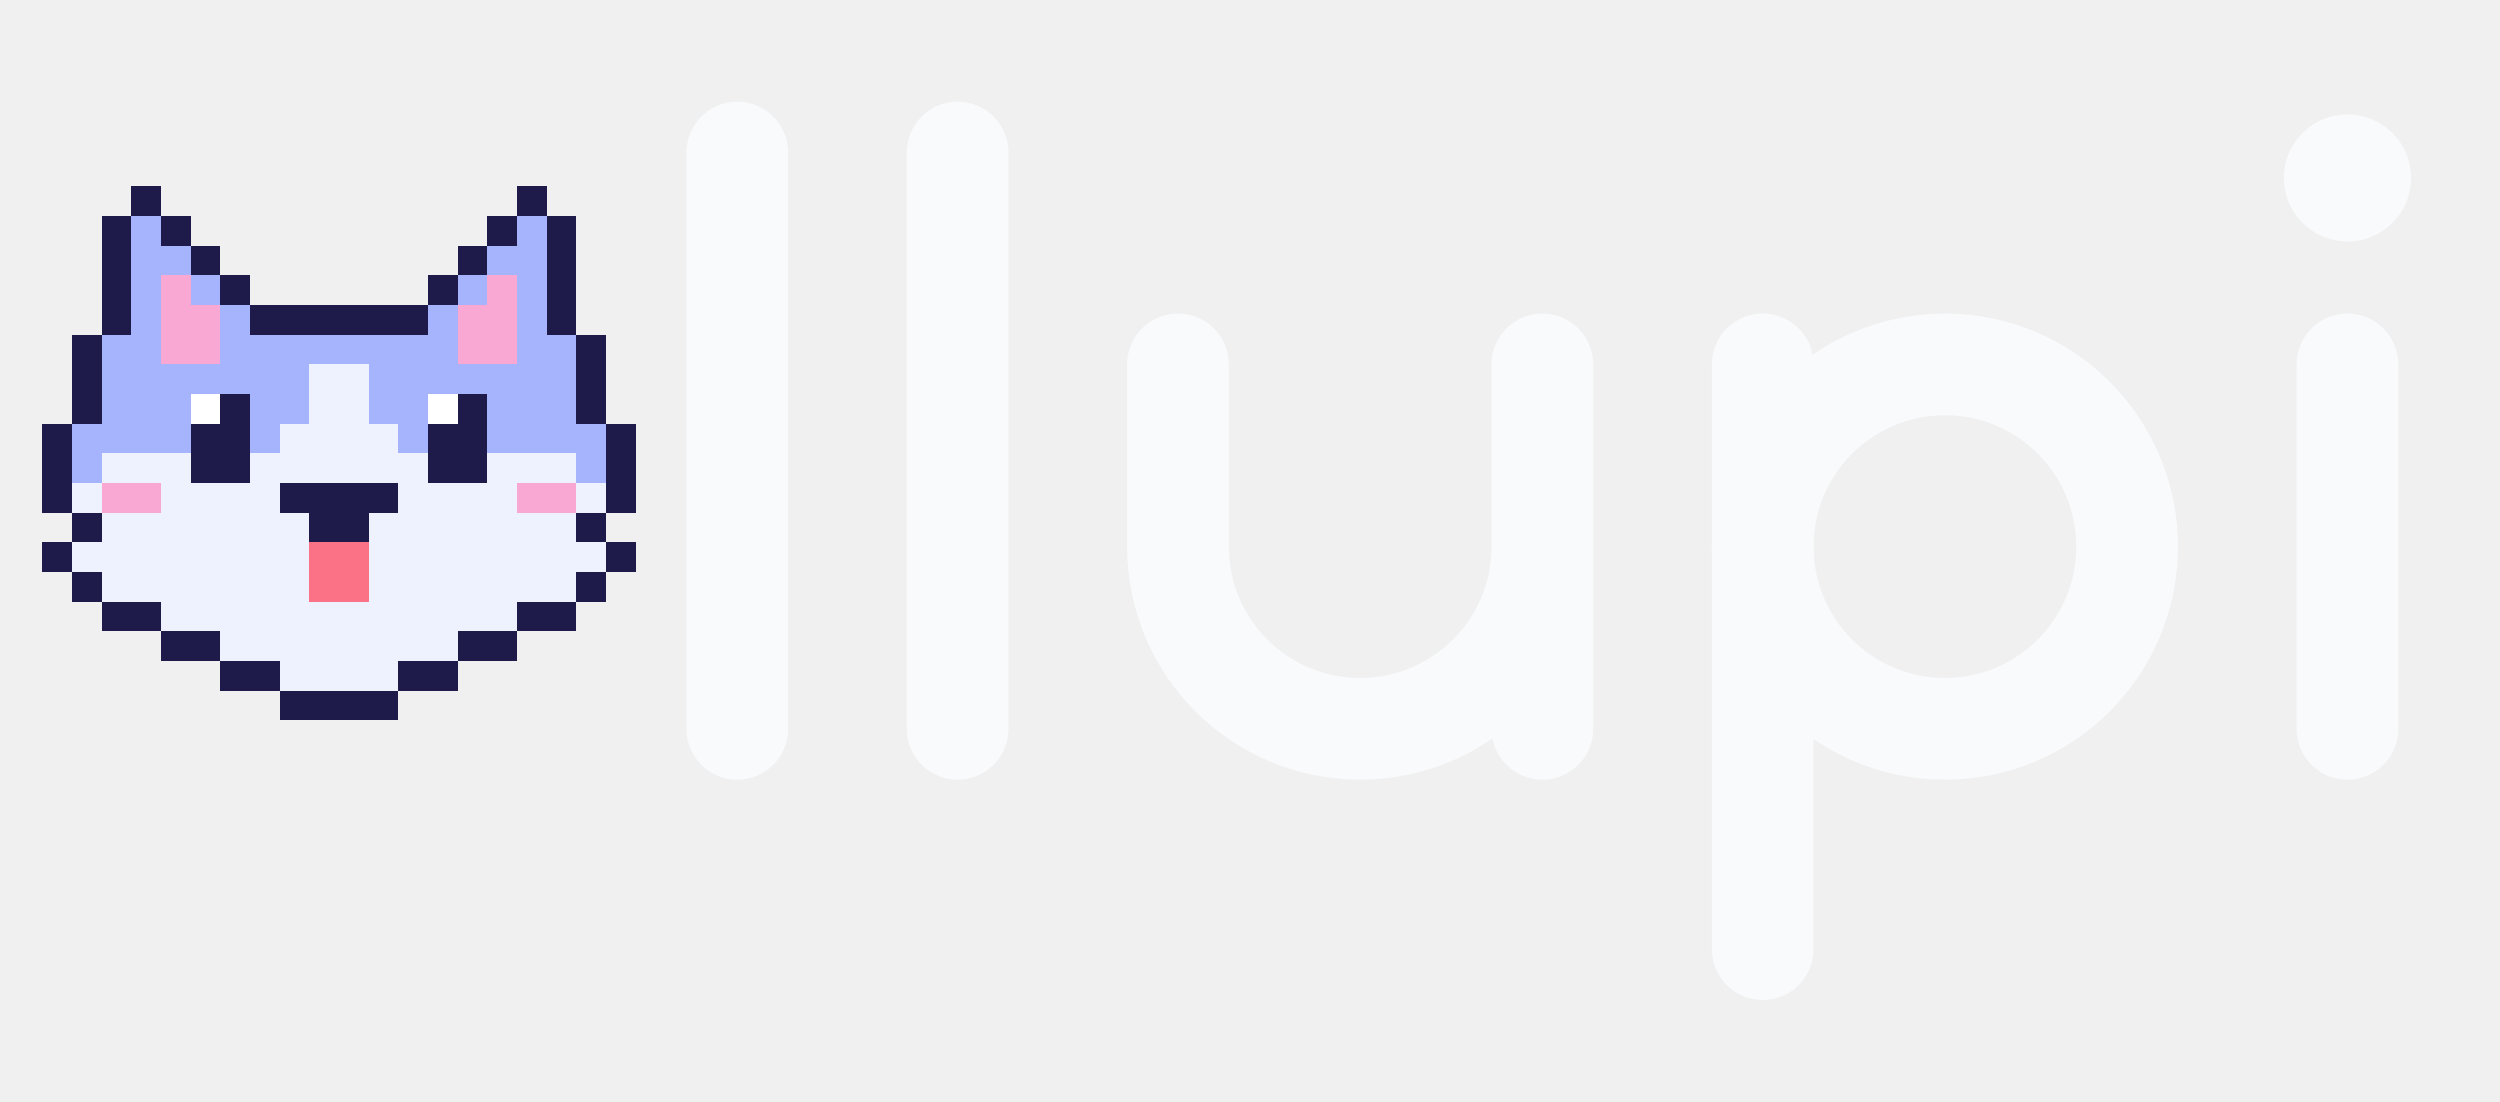
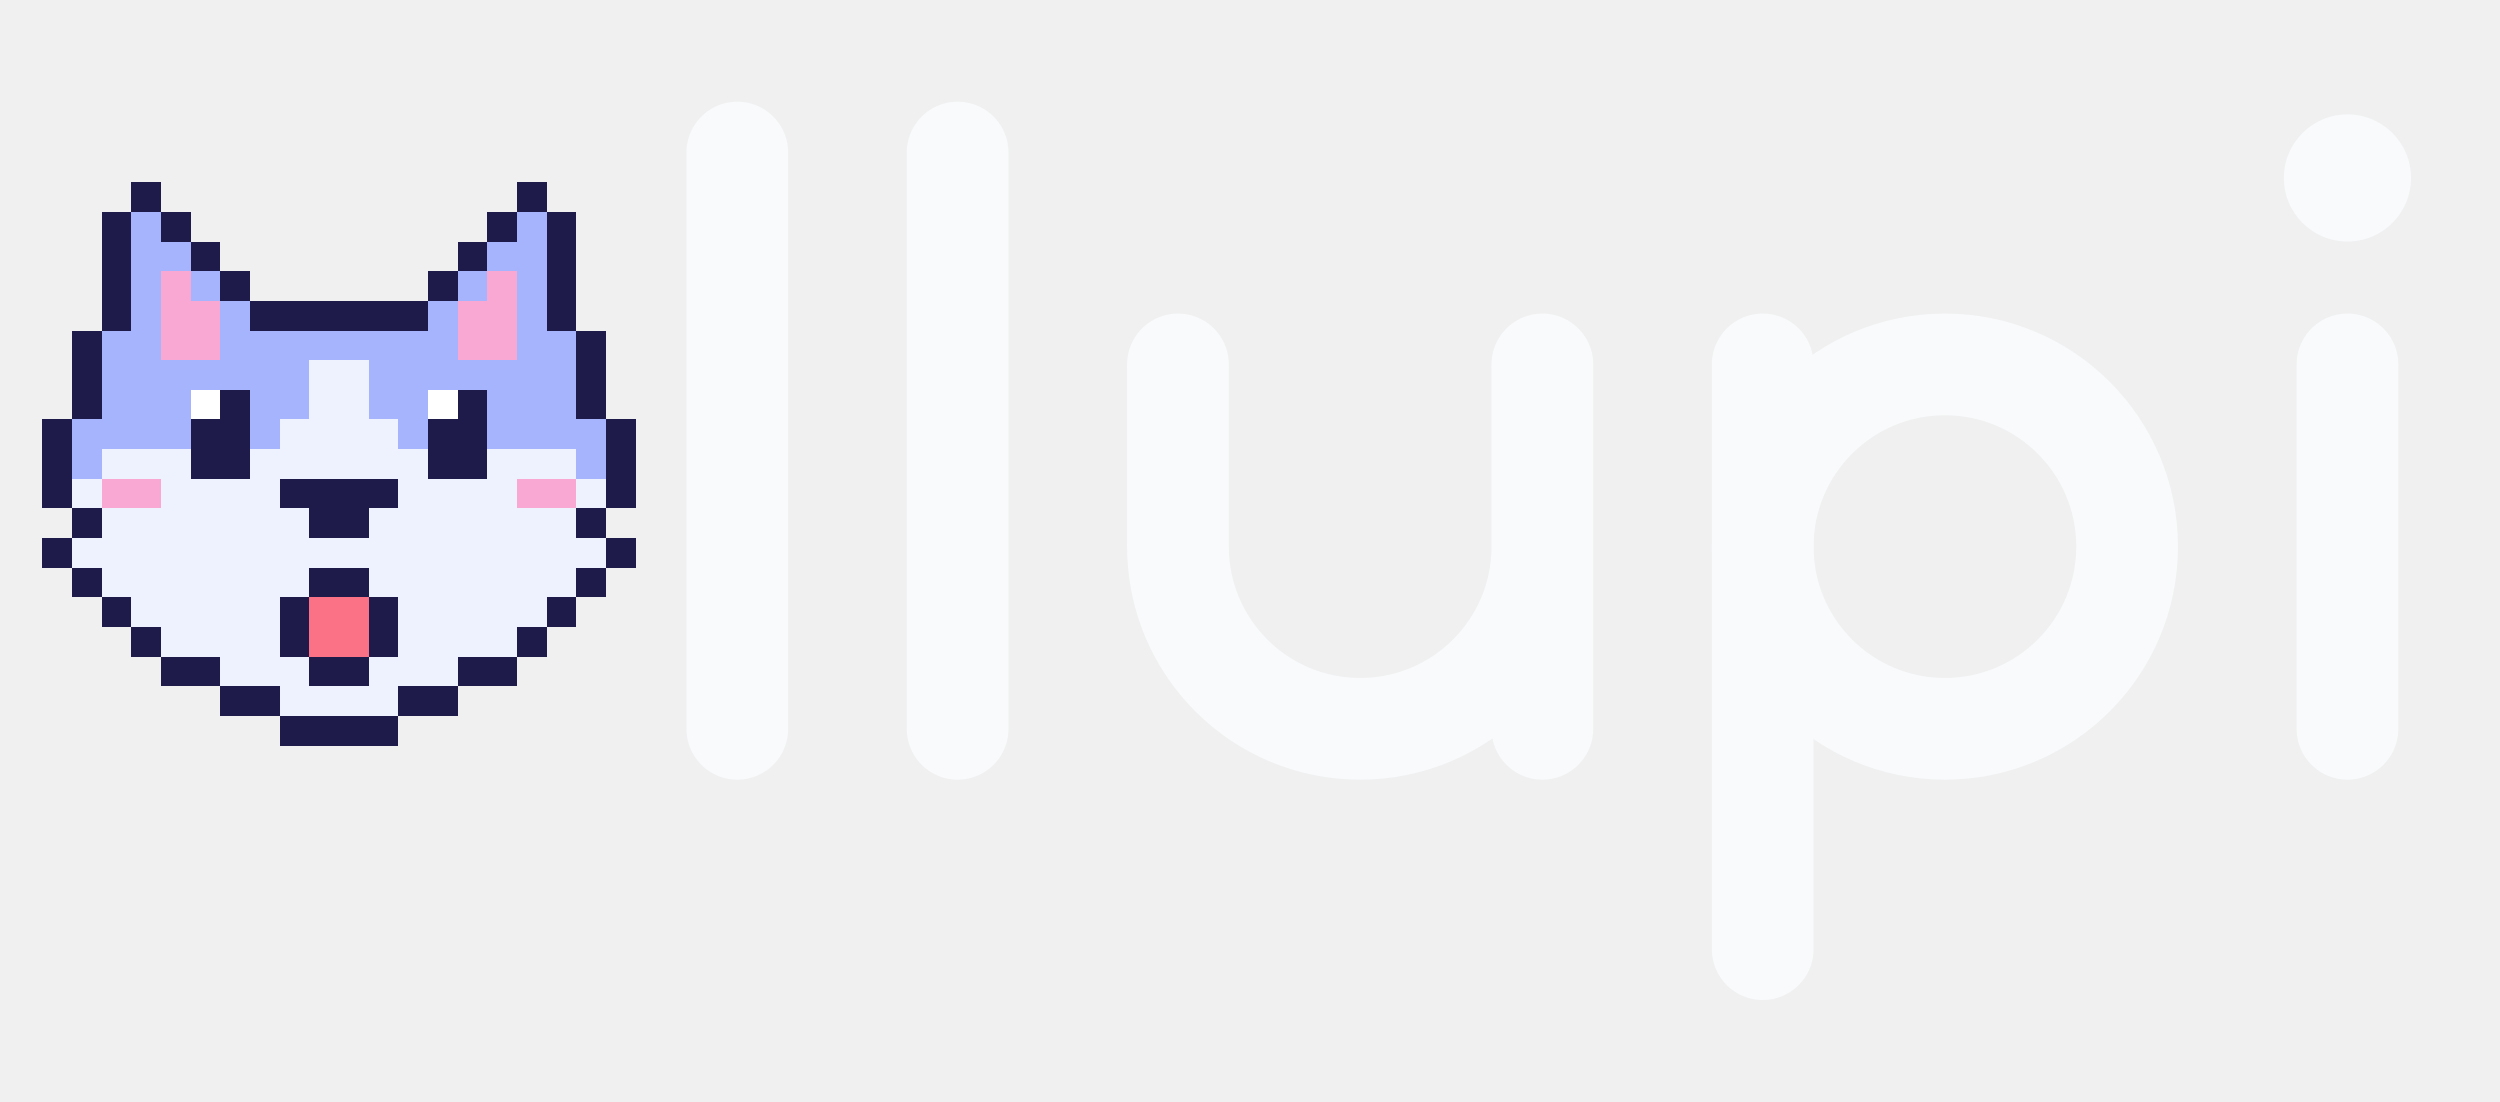
<svg xmlns="http://www.w3.org/2000/svg" viewBox="-24 -184 590 260" width="590" height="260">
  <g shape-rendering="crispEdges">
-     <rect x="7" y="-140" width="7" height="7" fill="#1e1b4b" />
-     <rect x="98" y="-140" width="7" height="7" fill="#1e1b4b" />
-     <rect x="0" y="-133" width="7" height="7" fill="#1e1b4b" />
-     <rect x="7" y="-133" width="7" height="7" fill="#a5b4fc" />
-     <rect x="14" y="-133" width="7" height="7" fill="#1e1b4b" />
-     <rect x="91" y="-133" width="7" height="7" fill="#1e1b4b" />
-     <rect x="98" y="-133" width="7" height="7" fill="#a5b4fc" />
-     <rect x="105" y="-133" width="7" height="7" fill="#1e1b4b" />
-     <rect x="0" y="-126" width="7" height="7" fill="#1e1b4b" />
-     <rect x="7" y="-126" width="14" height="7" fill="#a5b4fc" />
-     <rect x="21" y="-126" width="7" height="7" fill="#1e1b4b" />
-     <rect x="84" y="-126" width="7" height="7" fill="#1e1b4b" />
-     <rect x="91" y="-126" width="14" height="7" fill="#a5b4fc" />
-     <rect x="105" y="-126" width="7" height="7" fill="#1e1b4b" />
-     <rect x="0" y="-119" width="7" height="7" fill="#1e1b4b" />
-     <rect x="7" y="-119" width="7" height="7" fill="#a5b4fc" />
-     <rect x="14" y="-119" width="7" height="7" fill="#f9a8d4" />
-     <rect x="21" y="-119" width="7" height="7" fill="#a5b4fc" />
-     <rect x="28" y="-119" width="7" height="7" fill="#1e1b4b" />
-     <rect x="77" y="-119" width="7" height="7" fill="#1e1b4b" />
-     <rect x="84" y="-119" width="7" height="7" fill="#a5b4fc" />
-     <rect x="91" y="-119" width="7" height="7" fill="#f9a8d4" />
-     <rect x="98" y="-119" width="7" height="7" fill="#a5b4fc" />
-     <rect x="105" y="-119" width="7" height="7" fill="#1e1b4b" />
-     <rect x="0" y="-112" width="7" height="7" fill="#1e1b4b" />
-     <rect x="7" y="-112" width="7" height="7" fill="#a5b4fc" />
-     <rect x="14" y="-112" width="14" height="7" fill="#f9a8d4" />
-     <rect x="28" y="-112" width="7" height="7" fill="#a5b4fc" />
-     <rect x="35" y="-112" width="42" height="7" fill="#1e1b4b" />
-     <rect x="77" y="-112" width="7" height="7" fill="#a5b4fc" />
-     <rect x="84" y="-112" width="14" height="7" fill="#f9a8d4" />
-     <rect x="98" y="-112" width="7" height="7" fill="#a5b4fc" />
-     <rect x="105" y="-112" width="7" height="7" fill="#1e1b4b" />
-     <rect x="-7" y="-105" width="7" height="7" fill="#1e1b4b" />
-     <rect x="0" y="-105" width="14" height="7" fill="#a5b4fc" />
-     <rect x="14" y="-105" width="14" height="7" fill="#f9a8d4" />
-     <rect x="28" y="-105" width="56" height="7" fill="#a5b4fc" />
-     <rect x="84" y="-105" width="14" height="7" fill="#f9a8d4" />
-     <rect x="98" y="-105" width="14" height="7" fill="#a5b4fc" />
-     <rect x="112" y="-105" width="7" height="7" fill="#1e1b4b" />
-     <rect x="-7" y="-98" width="7" height="7" fill="#1e1b4b" />
-     <rect x="0" y="-98" width="49" height="7" fill="#a5b4fc" />
-     <rect x="49" y="-98" width="14" height="7" fill="#eef2ff" />
-     <rect x="63" y="-98" width="49" height="7" fill="#a5b4fc" />
-     <rect x="112" y="-98" width="7" height="7" fill="#1e1b4b" />
-     <rect x="-7" y="-91" width="7" height="7" fill="#1e1b4b" />
-     <rect x="0" y="-91" width="21" height="7" fill="#a5b4fc" />
-     <rect x="21" y="-91" width="7" height="7" fill="#ffffff" />
-     <rect x="28" y="-91" width="7" height="7" fill="#1e1b4b" />
-     <rect x="35" y="-91" width="14" height="7" fill="#a5b4fc" />
-     <rect x="49" y="-91" width="14" height="7" fill="#eef2ff" />
-     <rect x="63" y="-91" width="14" height="7" fill="#a5b4fc" />
-     <rect x="77" y="-91" width="7" height="7" fill="#ffffff" />
-     <rect x="84" y="-91" width="7" height="7" fill="#1e1b4b" />
-     <rect x="91" y="-91" width="21" height="7" fill="#a5b4fc" />
-     <rect x="112" y="-91" width="7" height="7" fill="#1e1b4b" />
-     <rect x="-14" y="-84" width="7" height="7" fill="#1e1b4b" />
-     <rect x="-7" y="-84" width="28" height="7" fill="#a5b4fc" />
-     <rect x="21" y="-84" width="14" height="7" fill="#1e1b4b" />
-     <rect x="35" y="-84" width="7" height="7" fill="#a5b4fc" />
-     <rect x="42" y="-84" width="28" height="7" fill="#eef2ff" />
-     <rect x="70" y="-84" width="7" height="7" fill="#a5b4fc" />
-     <rect x="77" y="-84" width="14" height="7" fill="#1e1b4b" />
-     <rect x="91" y="-84" width="28" height="7" fill="#a5b4fc" />
-     <rect x="119" y="-84" width="7" height="7" fill="#1e1b4b" />
-     <rect x="-14" y="-77" width="7" height="7" fill="#1e1b4b" />
-     <rect x="-7" y="-77" width="7" height="7" fill="#a5b4fc" />
-     <rect x="0" y="-77" width="21" height="7" fill="#eef2ff" />
-     <rect x="21" y="-77" width="14" height="7" fill="#1e1b4b" />
-     <rect x="35" y="-77" width="42" height="7" fill="#eef2ff" />
-     <rect x="77" y="-77" width="14" height="7" fill="#1e1b4b" />
-     <rect x="91" y="-77" width="21" height="7" fill="#eef2ff" />
-     <rect x="112" y="-77" width="7" height="7" fill="#a5b4fc" />
-     <rect x="119" y="-77" width="7" height="7" fill="#1e1b4b" />
-     <rect x="-14" y="-70" width="7" height="7" fill="#1e1b4b" />
-     <rect x="-7" y="-70" width="7" height="7" fill="#eef2ff" />
-     <rect x="0" y="-70" width="14" height="7" fill="#f9a8d4" />
-     <rect x="14" y="-70" width="28" height="7" fill="#eef2ff" />
-     <rect x="42" y="-70" width="28" height="7" fill="#1e1b4b" />
-     <rect x="70" y="-70" width="28" height="7" fill="#eef2ff" />
-     <rect x="98" y="-70" width="14" height="7" fill="#f9a8d4" />
-     <rect x="112" y="-70" width="7" height="7" fill="#eef2ff" />
-     <rect x="119" y="-70" width="7" height="7" fill="#1e1b4b" />
-     <rect x="-7" y="-63" width="7" height="7" fill="#1e1b4b" />
-     <rect x="0" y="-63" width="49" height="7" fill="#eef2ff" />
-     <rect x="49" y="-63" width="14" height="7" fill="#1e1b4b" />
-     <rect x="63" y="-63" width="49" height="7" fill="#eef2ff" />
-     <rect x="112" y="-63" width="7" height="7" fill="#1e1b4b" />
-     <rect x="-14" y="-56" width="7" height="7" fill="#1e1b4b" />
-     <rect x="-7" y="-56" width="56" height="7" fill="#eef2ff" />
-     <rect x="49" y="-56" width="14" height="7" fill="#fb7185" />
-     <rect x="63" y="-56" width="56" height="7" fill="#eef2ff" />
-     <rect x="119" y="-56" width="7" height="7" fill="#1e1b4b" />
-     <rect x="-7" y="-49" width="7" height="7" fill="#1e1b4b" />
-     <rect x="0" y="-49" width="49" height="7" fill="#eef2ff" />
-     <rect x="49" y="-49" width="14" height="7" fill="#fb7185" />
-     <rect x="63" y="-49" width="49" height="7" fill="#eef2ff" />
-     <rect x="112" y="-49" width="7" height="7" fill="#1e1b4b" />
-     <rect x="0" y="-42" width="14" height="7" fill="#1e1b4b" />
-     <rect x="14" y="-42" width="84" height="7" fill="#eef2ff" />
-     <rect x="98" y="-42" width="14" height="7" fill="#1e1b4b" />
-     <rect x="14" y="-35" width="14" height="7" fill="#1e1b4b" />
-     <rect x="28" y="-35" width="56" height="7" fill="#eef2ff" />
-     <rect x="84" y="-35" width="14" height="7" fill="#1e1b4b" />
-     <rect x="28" y="-28" width="14" height="7" fill="#1e1b4b" />
-     <rect x="42" y="-28" width="28" height="7" fill="#eef2ff" />
-     <rect x="70" y="-28" width="14" height="7" fill="#1e1b4b" />
-     <rect x="42" y="-21" width="28" height="7" fill="#1e1b4b" />
+     <rect x="7" y="-141" width="7" height="7" fill="#1e1b4b" />
+     <rect x="98" y="-141" width="7" height="7" fill="#1e1b4b" />
+     <rect x="0" y="-134" width="7" height="7" fill="#1e1b4b" />
+     <rect x="7" y="-134" width="7" height="7" fill="#a5b4fc" />
+     <rect x="14" y="-134" width="7" height="7" fill="#1e1b4b" />
+     <rect x="91" y="-134" width="7" height="7" fill="#1e1b4b" />
+     <rect x="98" y="-134" width="7" height="7" fill="#a5b4fc" />
+     <rect x="105" y="-134" width="7" height="7" fill="#1e1b4b" />
+     <rect x="0" y="-127" width="7" height="7" fill="#1e1b4b" />
+     <rect x="7" y="-127" width="14" height="7" fill="#a5b4fc" />
+     <rect x="21" y="-127" width="7" height="7" fill="#1e1b4b" />
+     <rect x="84" y="-127" width="7" height="7" fill="#1e1b4b" />
+     <rect x="91" y="-127" width="14" height="7" fill="#a5b4fc" />
+     <rect x="105" y="-127" width="7" height="7" fill="#1e1b4b" />
+     <rect x="0" y="-120" width="7" height="7" fill="#1e1b4b" />
+     <rect x="7" y="-120" width="7" height="7" fill="#a5b4fc" />
+     <rect x="14" y="-120" width="7" height="7" fill="#f9a8d4" />
+     <rect x="21" y="-120" width="7" height="7" fill="#a5b4fc" />
+     <rect x="28" y="-120" width="7" height="7" fill="#1e1b4b" />
+     <rect x="77" y="-120" width="7" height="7" fill="#1e1b4b" />
+     <rect x="84" y="-120" width="7" height="7" fill="#a5b4fc" />
+     <rect x="91" y="-120" width="7" height="7" fill="#f9a8d4" />
+     <rect x="98" y="-120" width="7" height="7" fill="#a5b4fc" />
+     <rect x="105" y="-120" width="7" height="7" fill="#1e1b4b" />
+     <rect x="0" y="-113" width="7" height="7" fill="#1e1b4b" />
+     <rect x="7" y="-113" width="7" height="7" fill="#a5b4fc" />
+     <rect x="14" y="-113" width="14" height="7" fill="#f9a8d4" />
+     <rect x="28" y="-113" width="7" height="7" fill="#a5b4fc" />
+     <rect x="35" y="-113" width="42" height="7" fill="#1e1b4b" />
+     <rect x="77" y="-113" width="7" height="7" fill="#a5b4fc" />
+     <rect x="84" y="-113" width="14" height="7" fill="#f9a8d4" />
+     <rect x="98" y="-113" width="7" height="7" fill="#a5b4fc" />
+     <rect x="105" y="-113" width="7" height="7" fill="#1e1b4b" />
+     <rect x="-7" y="-106" width="7" height="7" fill="#1e1b4b" />
+     <rect x="0" y="-106" width="14" height="7" fill="#a5b4fc" />
+     <rect x="14" y="-106" width="14" height="7" fill="#f9a8d4" />
+     <rect x="28" y="-106" width="56" height="7" fill="#a5b4fc" />
+     <rect x="84" y="-106" width="14" height="7" fill="#f9a8d4" />
+     <rect x="98" y="-106" width="14" height="7" fill="#a5b4fc" />
+     <rect x="112" y="-106" width="7" height="7" fill="#1e1b4b" />
+     <rect x="-7" y="-99" width="7" height="7" fill="#1e1b4b" />
+     <rect x="0" y="-99" width="49" height="7" fill="#a5b4fc" />
+     <rect x="49" y="-99" width="14" height="7" fill="#eef2ff" />
+     <rect x="63" y="-99" width="49" height="7" fill="#a5b4fc" />
+     <rect x="112" y="-99" width="7" height="7" fill="#1e1b4b" />
+     <rect x="-7" y="-92" width="7" height="7" fill="#1e1b4b" />
+     <rect x="0" y="-92" width="21" height="7" fill="#a5b4fc" />
+     <rect x="21" y="-92" width="7" height="7" fill="#ffffff" />
+     <rect x="28" y="-92" width="7" height="7" fill="#1e1b4b" />
+     <rect x="35" y="-92" width="14" height="7" fill="#a5b4fc" />
+     <rect x="49" y="-92" width="14" height="7" fill="#eef2ff" />
+     <rect x="63" y="-92" width="14" height="7" fill="#a5b4fc" />
+     <rect x="77" y="-92" width="7" height="7" fill="#ffffff" />
+     <rect x="84" y="-92" width="7" height="7" fill="#1e1b4b" />
+     <rect x="91" y="-92" width="21" height="7" fill="#a5b4fc" />
+     <rect x="112" y="-92" width="7" height="7" fill="#1e1b4b" />
+     <rect x="-14" y="-85" width="7" height="7" fill="#1e1b4b" />
+     <rect x="-7" y="-85" width="28" height="7" fill="#a5b4fc" />
+     <rect x="21" y="-85" width="14" height="7" fill="#1e1b4b" />
+     <rect x="35" y="-85" width="7" height="7" fill="#a5b4fc" />
+     <rect x="42" y="-85" width="28" height="7" fill="#eef2ff" />
+     <rect x="70" y="-85" width="7" height="7" fill="#a5b4fc" />
+     <rect x="77" y="-85" width="14" height="7" fill="#1e1b4b" />
+     <rect x="91" y="-85" width="28" height="7" fill="#a5b4fc" />
+     <rect x="119" y="-85" width="7" height="7" fill="#1e1b4b" />
+     <rect x="-14" y="-78" width="7" height="7" fill="#1e1b4b" />
+     <rect x="-7" y="-78" width="7" height="7" fill="#a5b4fc" />
+     <rect x="0" y="-78" width="21" height="7" fill="#eef2ff" />
+     <rect x="21" y="-78" width="14" height="7" fill="#1e1b4b" />
+     <rect x="35" y="-78" width="42" height="7" fill="#eef2ff" />
+     <rect x="77" y="-78" width="14" height="7" fill="#1e1b4b" />
+     <rect x="91" y="-78" width="21" height="7" fill="#eef2ff" />
+     <rect x="112" y="-78" width="7" height="7" fill="#a5b4fc" />
+     <rect x="119" y="-78" width="7" height="7" fill="#1e1b4b" />
+     <rect x="-14" y="-71" width="7" height="7" fill="#1e1b4b" />
+     <rect x="-7" y="-71" width="7" height="7" fill="#eef2ff" />
+     <rect x="0" y="-71" width="14" height="7" fill="#f9a8d4" />
+     <rect x="14" y="-71" width="28" height="7" fill="#eef2ff" />
+     <rect x="42" y="-71" width="28" height="7" fill="#1e1b4b" />
+     <rect x="70" y="-71" width="28" height="7" fill="#eef2ff" />
+     <rect x="98" y="-71" width="14" height="7" fill="#f9a8d4" />
+     <rect x="112" y="-71" width="7" height="7" fill="#eef2ff" />
+     <rect x="119" y="-71" width="7" height="7" fill="#1e1b4b" />
+     <rect x="-7" y="-64" width="7" height="7" fill="#1e1b4b" />
+     <rect x="0" y="-64" width="49" height="7" fill="#eef2ff" />
+     <rect x="49" y="-64" width="14" height="7" fill="#1e1b4b" />
+     <rect x="63" y="-64" width="49" height="7" fill="#eef2ff" />
+     <rect x="112" y="-64" width="7" height="7" fill="#1e1b4b" />
+     <rect x="-14" y="-57" width="7" height="7" fill="#1e1b4b" />
+     <rect x="-7" y="-57" width="126" height="7" fill="#eef2ff" />
+     <rect x="119" y="-57" width="7" height="7" fill="#1e1b4b" />
+     <rect x="-7" y="-50" width="7" height="7" fill="#1e1b4b" />
+     <rect x="0" y="-50" width="49" height="7" fill="#eef2ff" />
+     <rect x="49" y="-50" width="14" height="7" fill="#1e1b4b" />
+     <rect x="63" y="-50" width="49" height="7" fill="#eef2ff" />
+     <rect x="112" y="-50" width="7" height="7" fill="#1e1b4b" />
+     <rect x="0" y="-43" width="7" height="7" fill="#1e1b4b" />
+     <rect x="7" y="-43" width="35" height="7" fill="#eef2ff" />
+     <rect x="42" y="-43" width="7" height="7" fill="#1e1b4b" />
+     <rect x="49" y="-43" width="14" height="7" fill="#fb7185" />
+     <rect x="63" y="-43" width="7" height="7" fill="#1e1b4b" />
+     <rect x="70" y="-43" width="35" height="7" fill="#eef2ff" />
+     <rect x="105" y="-43" width="7" height="7" fill="#1e1b4b" />
+     <rect x="7" y="-36" width="7" height="7" fill="#1e1b4b" />
+     <rect x="14" y="-36" width="28" height="7" fill="#eef2ff" />
+     <rect x="42" y="-36" width="7" height="7" fill="#1e1b4b" />
+     <rect x="49" y="-36" width="14" height="7" fill="#fb7185" />
+     <rect x="63" y="-36" width="7" height="7" fill="#1e1b4b" />
+     <rect x="70" y="-36" width="28" height="7" fill="#eef2ff" />
+     <rect x="98" y="-36" width="7" height="7" fill="#1e1b4b" />
+     <rect x="14" y="-29" width="14" height="7" fill="#1e1b4b" />
+     <rect x="28" y="-29" width="21" height="7" fill="#eef2ff" />
+     <rect x="49" y="-29" width="14" height="7" fill="#1e1b4b" />
+     <rect x="63" y="-29" width="21" height="7" fill="#eef2ff" />
+     <rect x="84" y="-29" width="14" height="7" fill="#1e1b4b" />
+     <rect x="28" y="-22" width="14" height="7" fill="#1e1b4b" />
+     <rect x="42" y="-22" width="28" height="7" fill="#eef2ff" />
+     <rect x="70" y="-22" width="14" height="7" fill="#1e1b4b" />
+     <rect x="42" y="-15" width="28" height="7" fill="#1e1b4b" />
  </g>
  <path d="M150,-148 V-12" fill="none" stroke="#f8fafc" stroke-width="24" stroke-linecap="round" stroke-linejoin="round" />
  <path d="M202,-148 V-12" fill="none" stroke="#f8fafc" stroke-width="24" stroke-linecap="round" stroke-linejoin="round" />
  <path d="M254,-98 V-55 A43,43 0 0 0 340,-55 V-98 M340,-55 V-12" fill="none" stroke="#f8fafc" stroke-width="24" stroke-linecap="round" stroke-linejoin="round" />
  <path d="M392,-98 V40" fill="none" stroke="#f8fafc" stroke-width="24" stroke-linecap="round" stroke-linejoin="round" />
  <circle cx="435" cy="-55" r="43" fill="none" stroke="#f8fafc" stroke-width="24" stroke-linecap="round" stroke-linejoin="round" />
  <path d="M530,-98 V-12" fill="none" stroke="#f8fafc" stroke-width="24" stroke-linecap="round" stroke-linejoin="round" />
  <circle cx="530" cy="-142" r="15" fill="#f8fafc" />
</svg>
